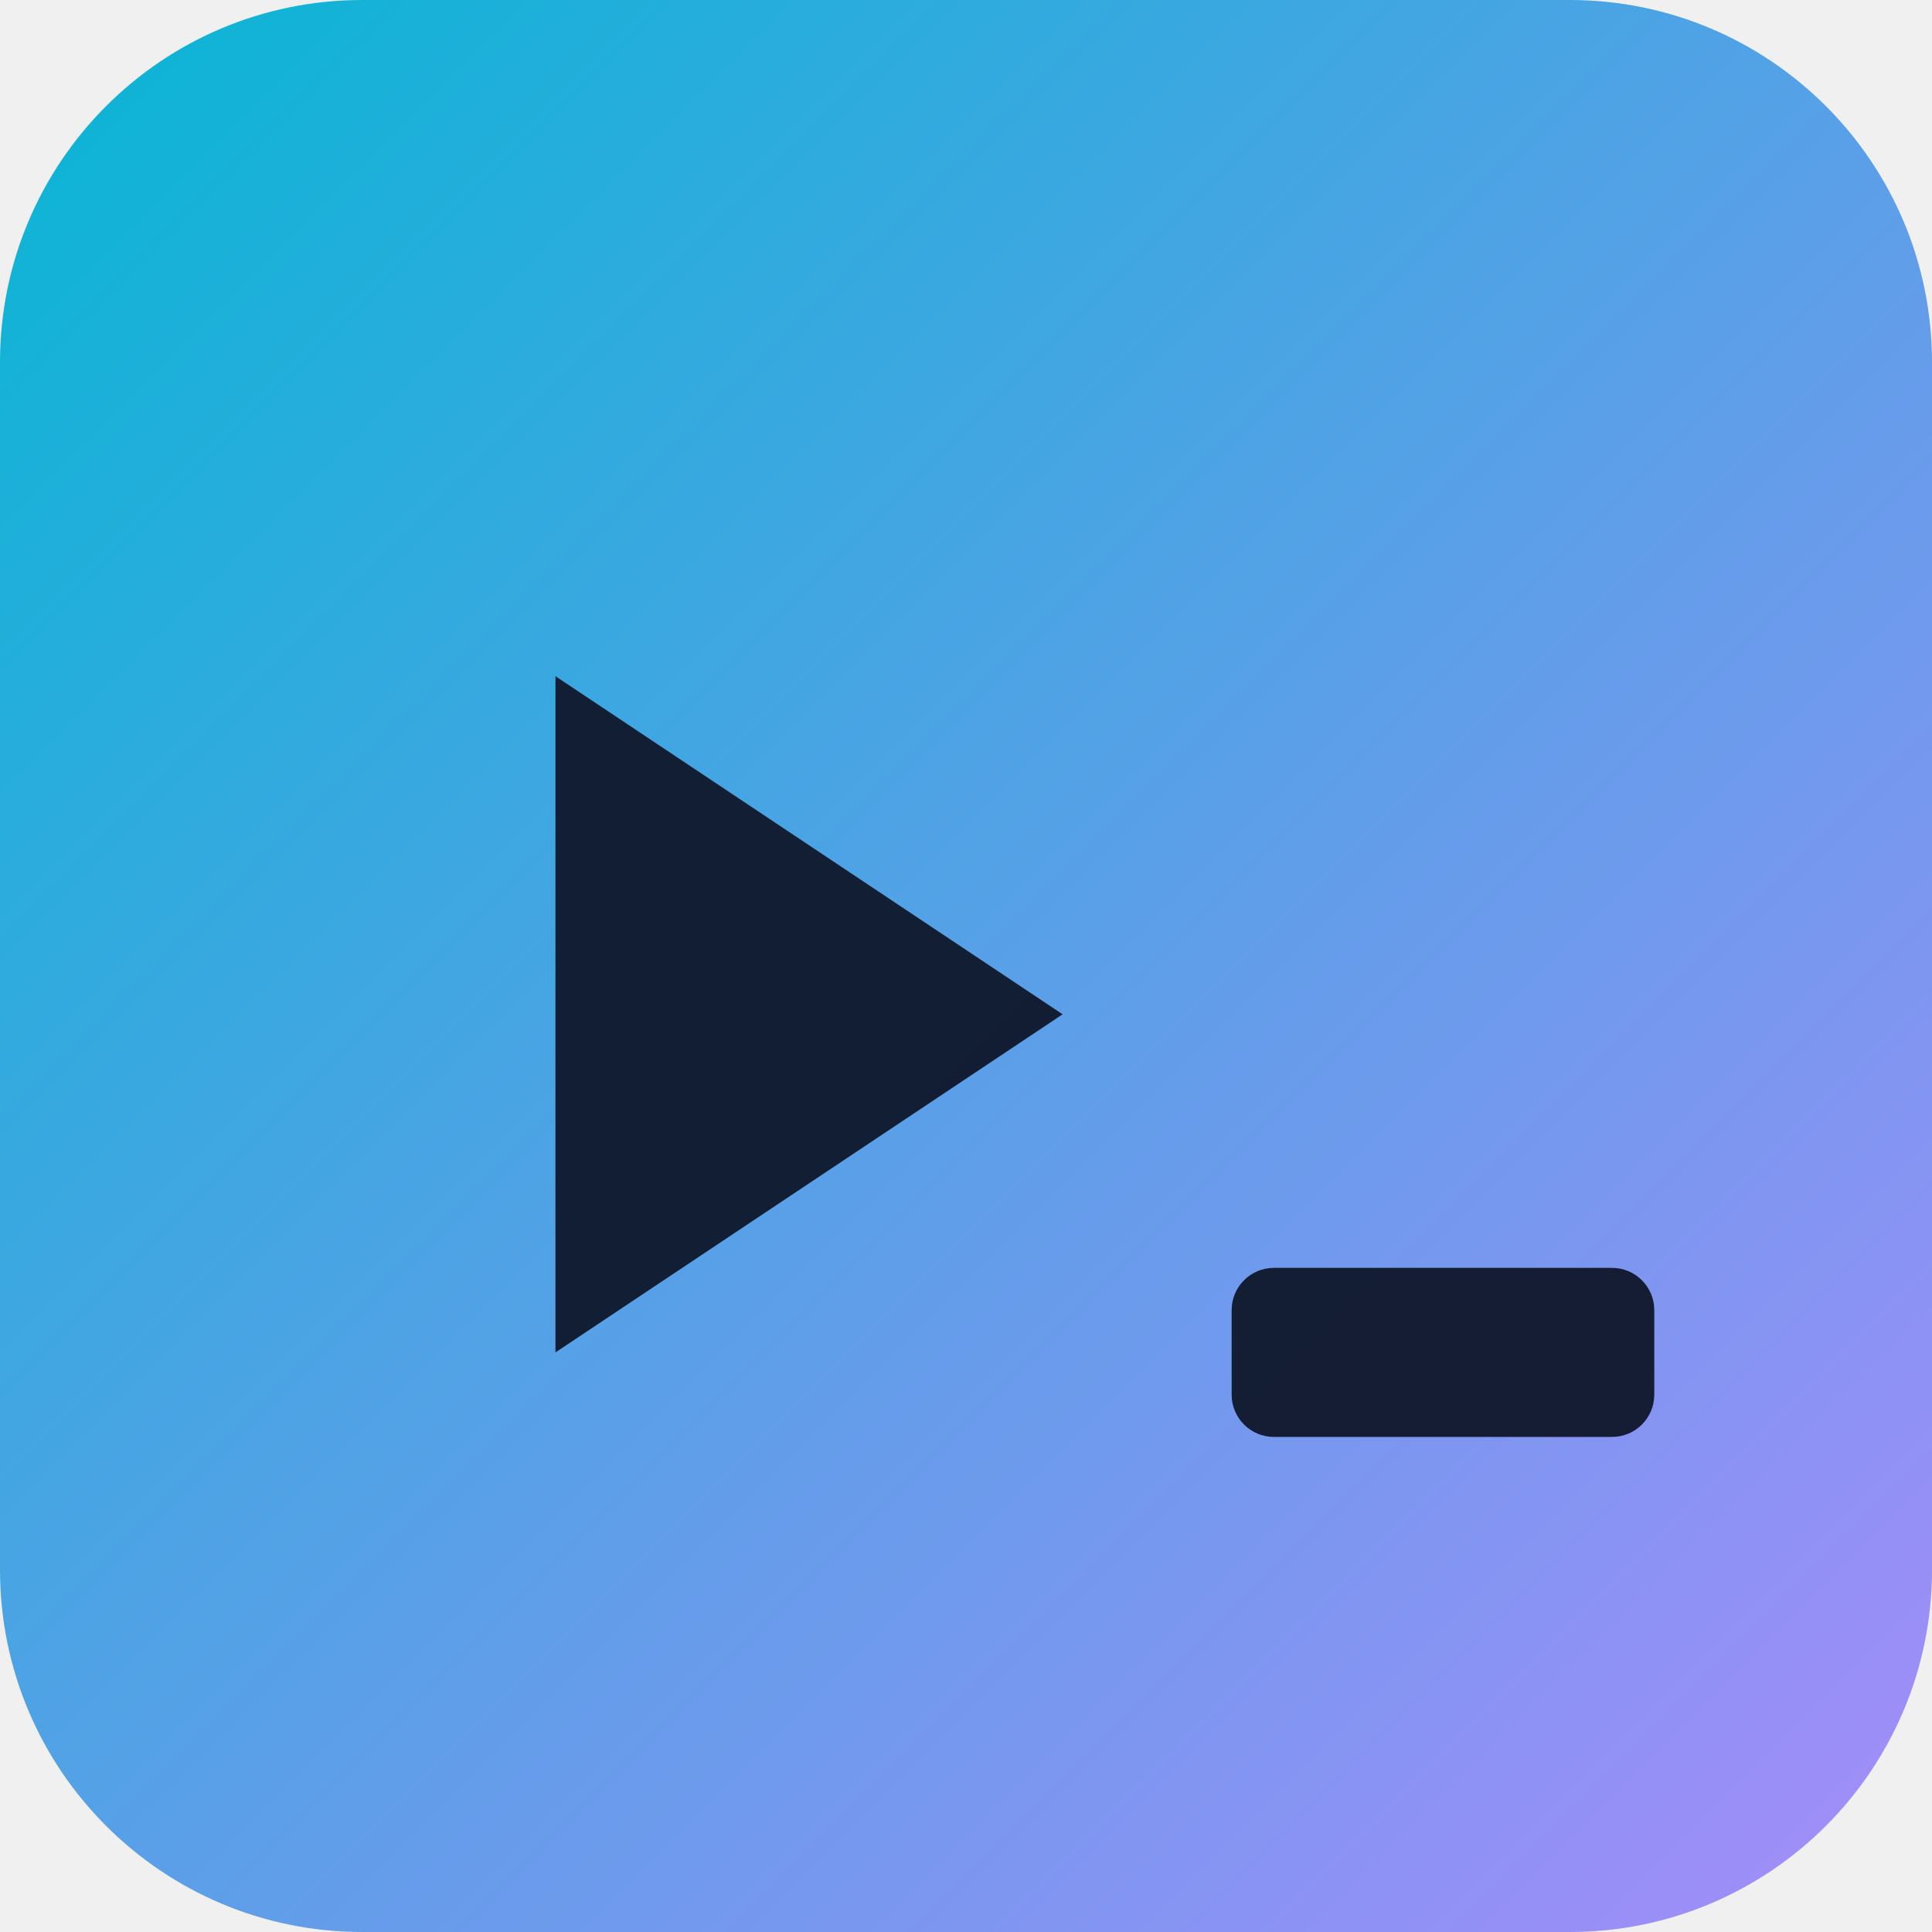
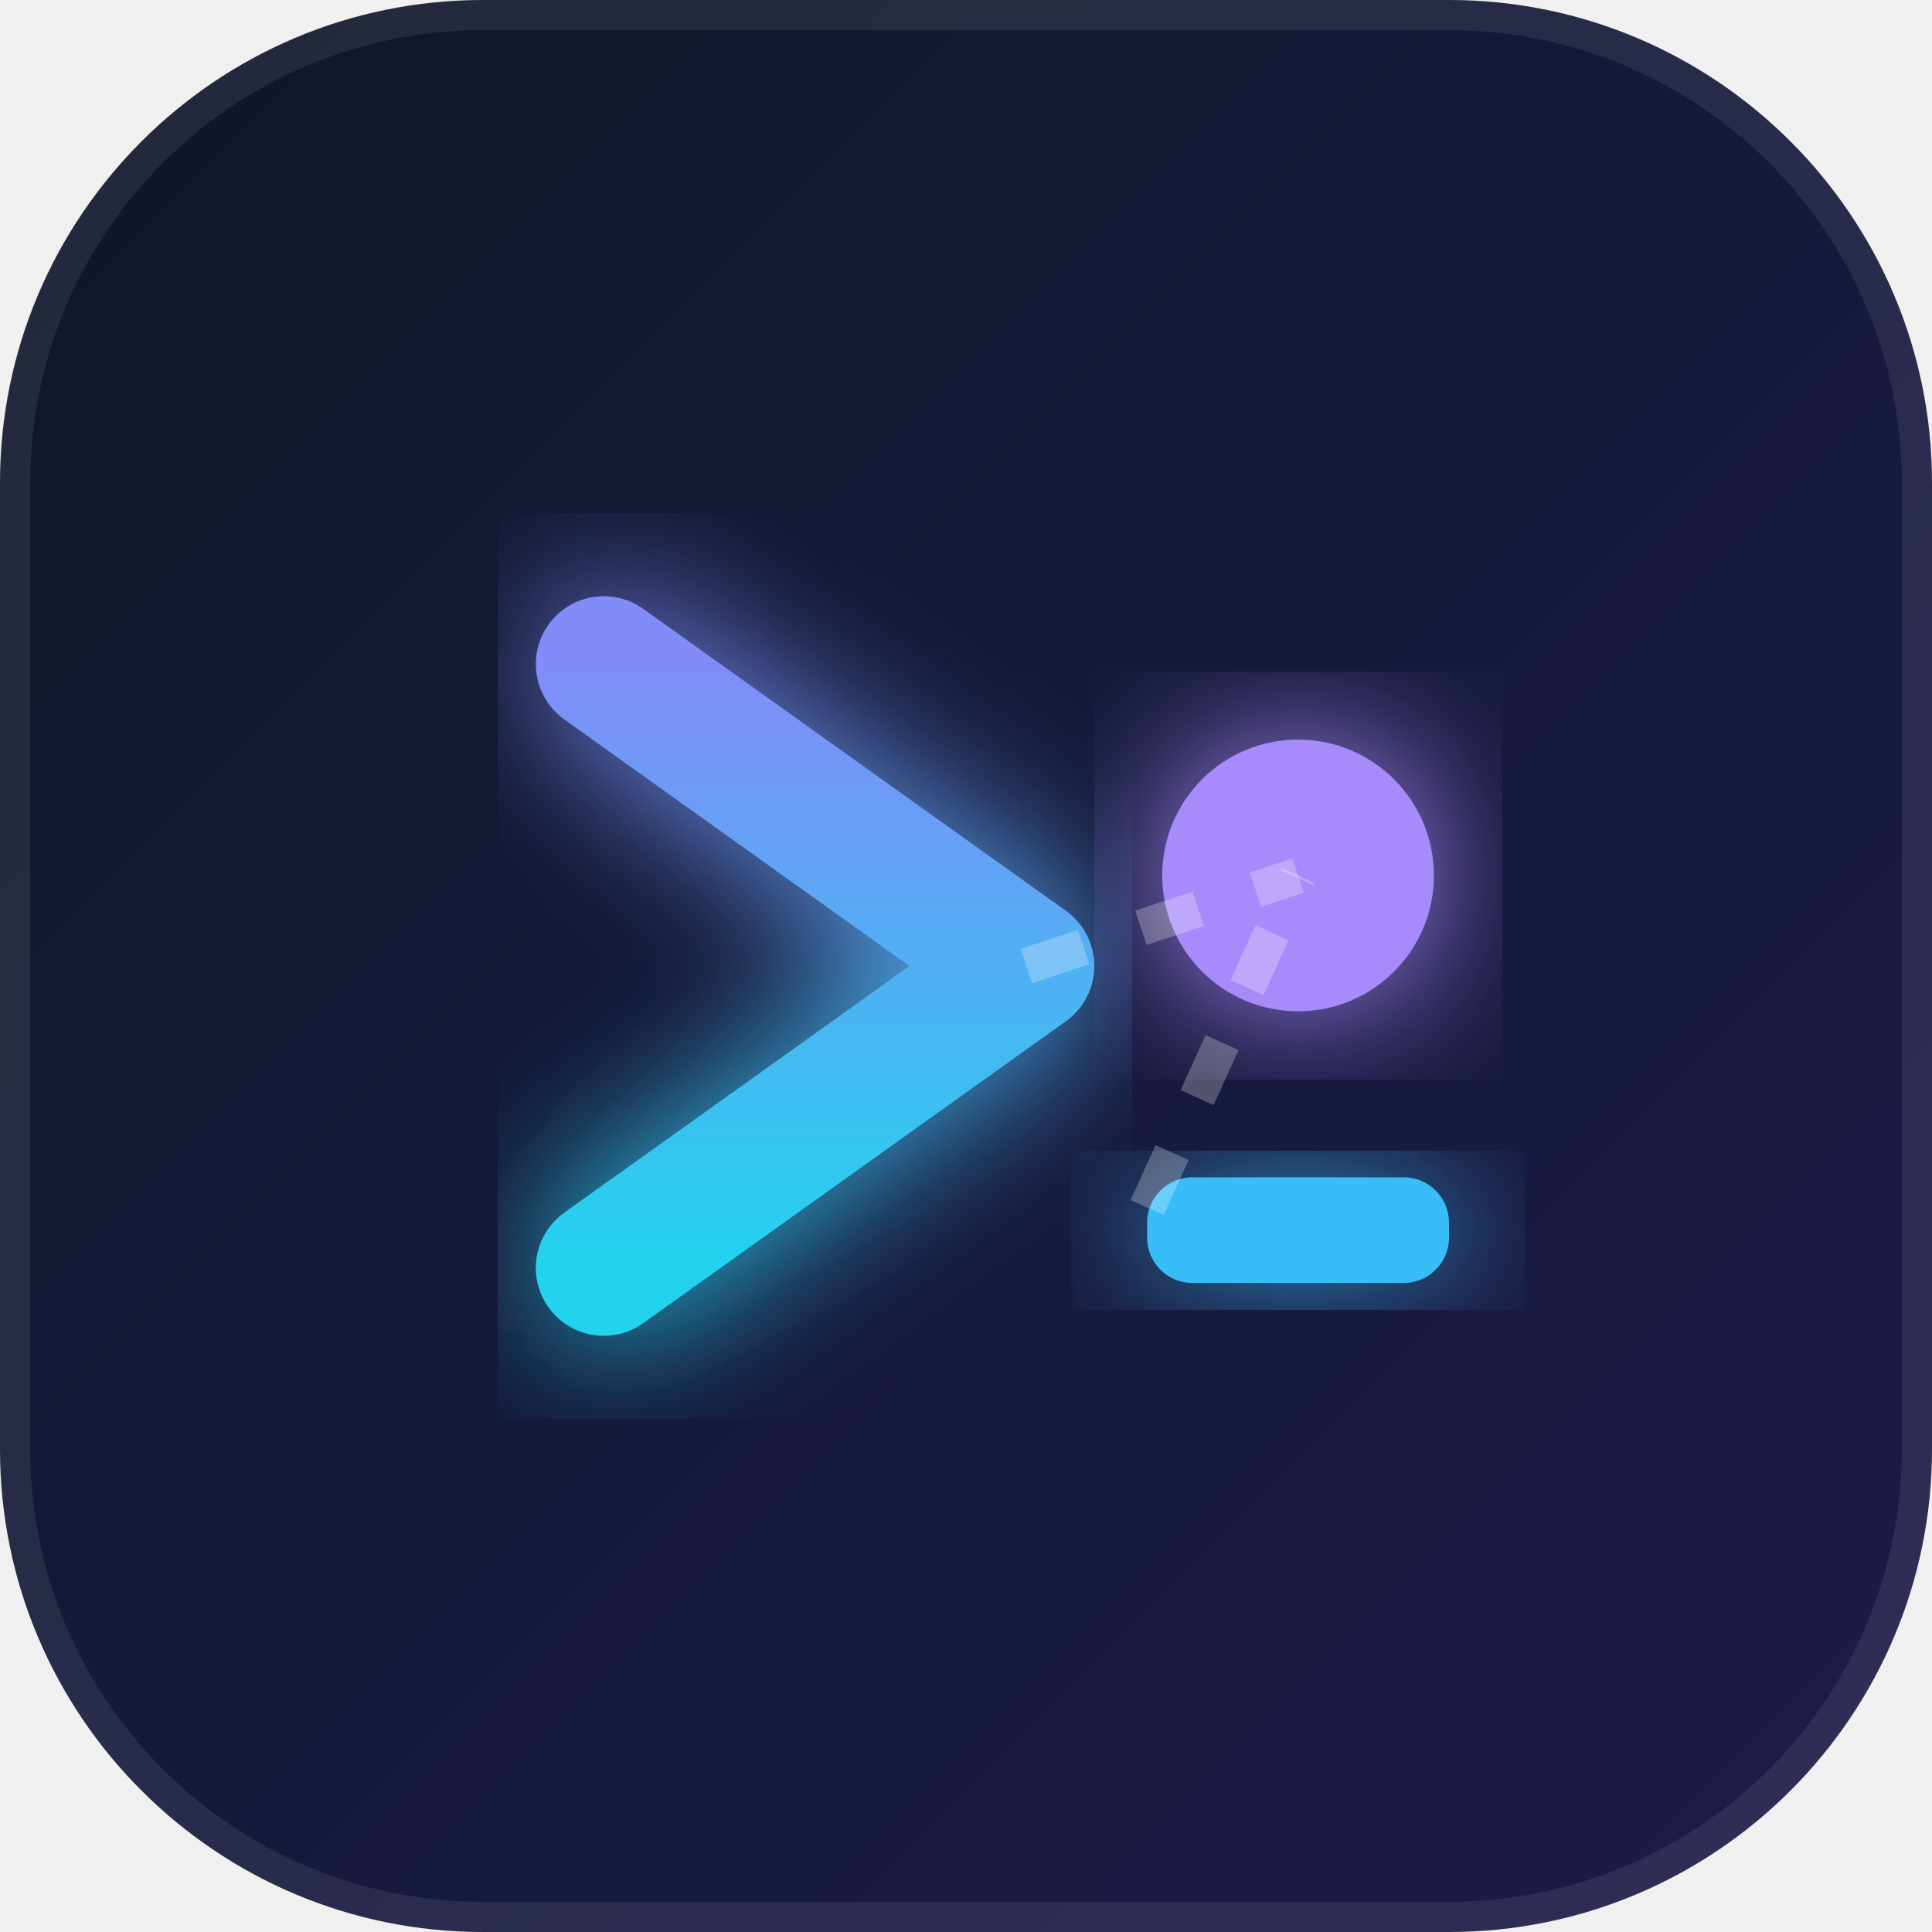
<svg xmlns="http://www.w3.org/2000/svg" viewBox="0 0 64 64">
  <defs>
-     <linearGradient id="g" x1="0" x2="1" y1="0" y2="1">
-       <stop offset="0" stop-color="#06b6d4" />
-       <stop offset="1" stop-color="#a78bfa" />
+     <linearGradient id="bgGrad" x1="0" x2="1" y1="0" y2="1">
+       <stop offset="0%" stop-color="#0f172a" />
+       <stop offset="100%" stop-color="#1e1b4b" />
    </linearGradient>
+     <linearGradient id="accentGrad" x1="0" x2="0" y1="1" y2="0">
+       <stop offset="0%" stop-color="#22d3ee" />
+       <stop offset="100%" stop-color="#818cf8" />
+     </linearGradient>
+     <filter id="glow" x="-25%" y="-25%" width="150%" height="150%">
+       <feGaussianBlur stdDeviation="2.5" result="blur" />
+       <feMerge>
+         <feMergeNode in="blur" />
+         <feMergeNode in="SourceGraphic" />
+       </feMerge>
+     </filter>
  </defs>
-   <rect width="64" height="64" rx="12" fill="url(#g)" />
-   <g transform="translate(10,14) scale(1.4)">
-     <polygon points="6,6 18,14 6,22" fill="#0f172a" opacity="0.95" />
-     <rect x="22" y="20" width="10" height="4" rx="1" fill="#0f172a" opacity="0.95" />
+   <rect width="64" height="64" rx="16" fill="url(#bgGrad)" />
+   <rect x="0.5" y="0.5" width="63" height="63" rx="15.5" fill="none" stroke="#ffffff" stroke-opacity="0.08" stroke-width="1" />
+   <g transform="translate(12, 12)">
+     <path d="M 8,10 L 22,20 L 8,30" fill="none" stroke="url(#accentGrad)" stroke-width="4.5" stroke-linecap="round" stroke-linejoin="round" filter="url(#glow)" />
+     <rect x="26" y="27" width="10" height="3.5" rx="1.5" fill="#38bdf8" filter="url(#glow)" />
+     <circle cx="31" cy="17" r="4.5" fill="#a78bfa" filter="url(#glow)" />
+     <line x1="22" y1="20" x2="31" y2="17" stroke="#ffffff" stroke-opacity="0.25" stroke-width="1.2" stroke-dasharray="2 2" />
+     <line x1="26" y1="28" x2="31" y2="17" stroke="#ffffff" stroke-opacity="0.25" stroke-width="1.2" stroke-dasharray="2 2" />
  </g>
</svg>
